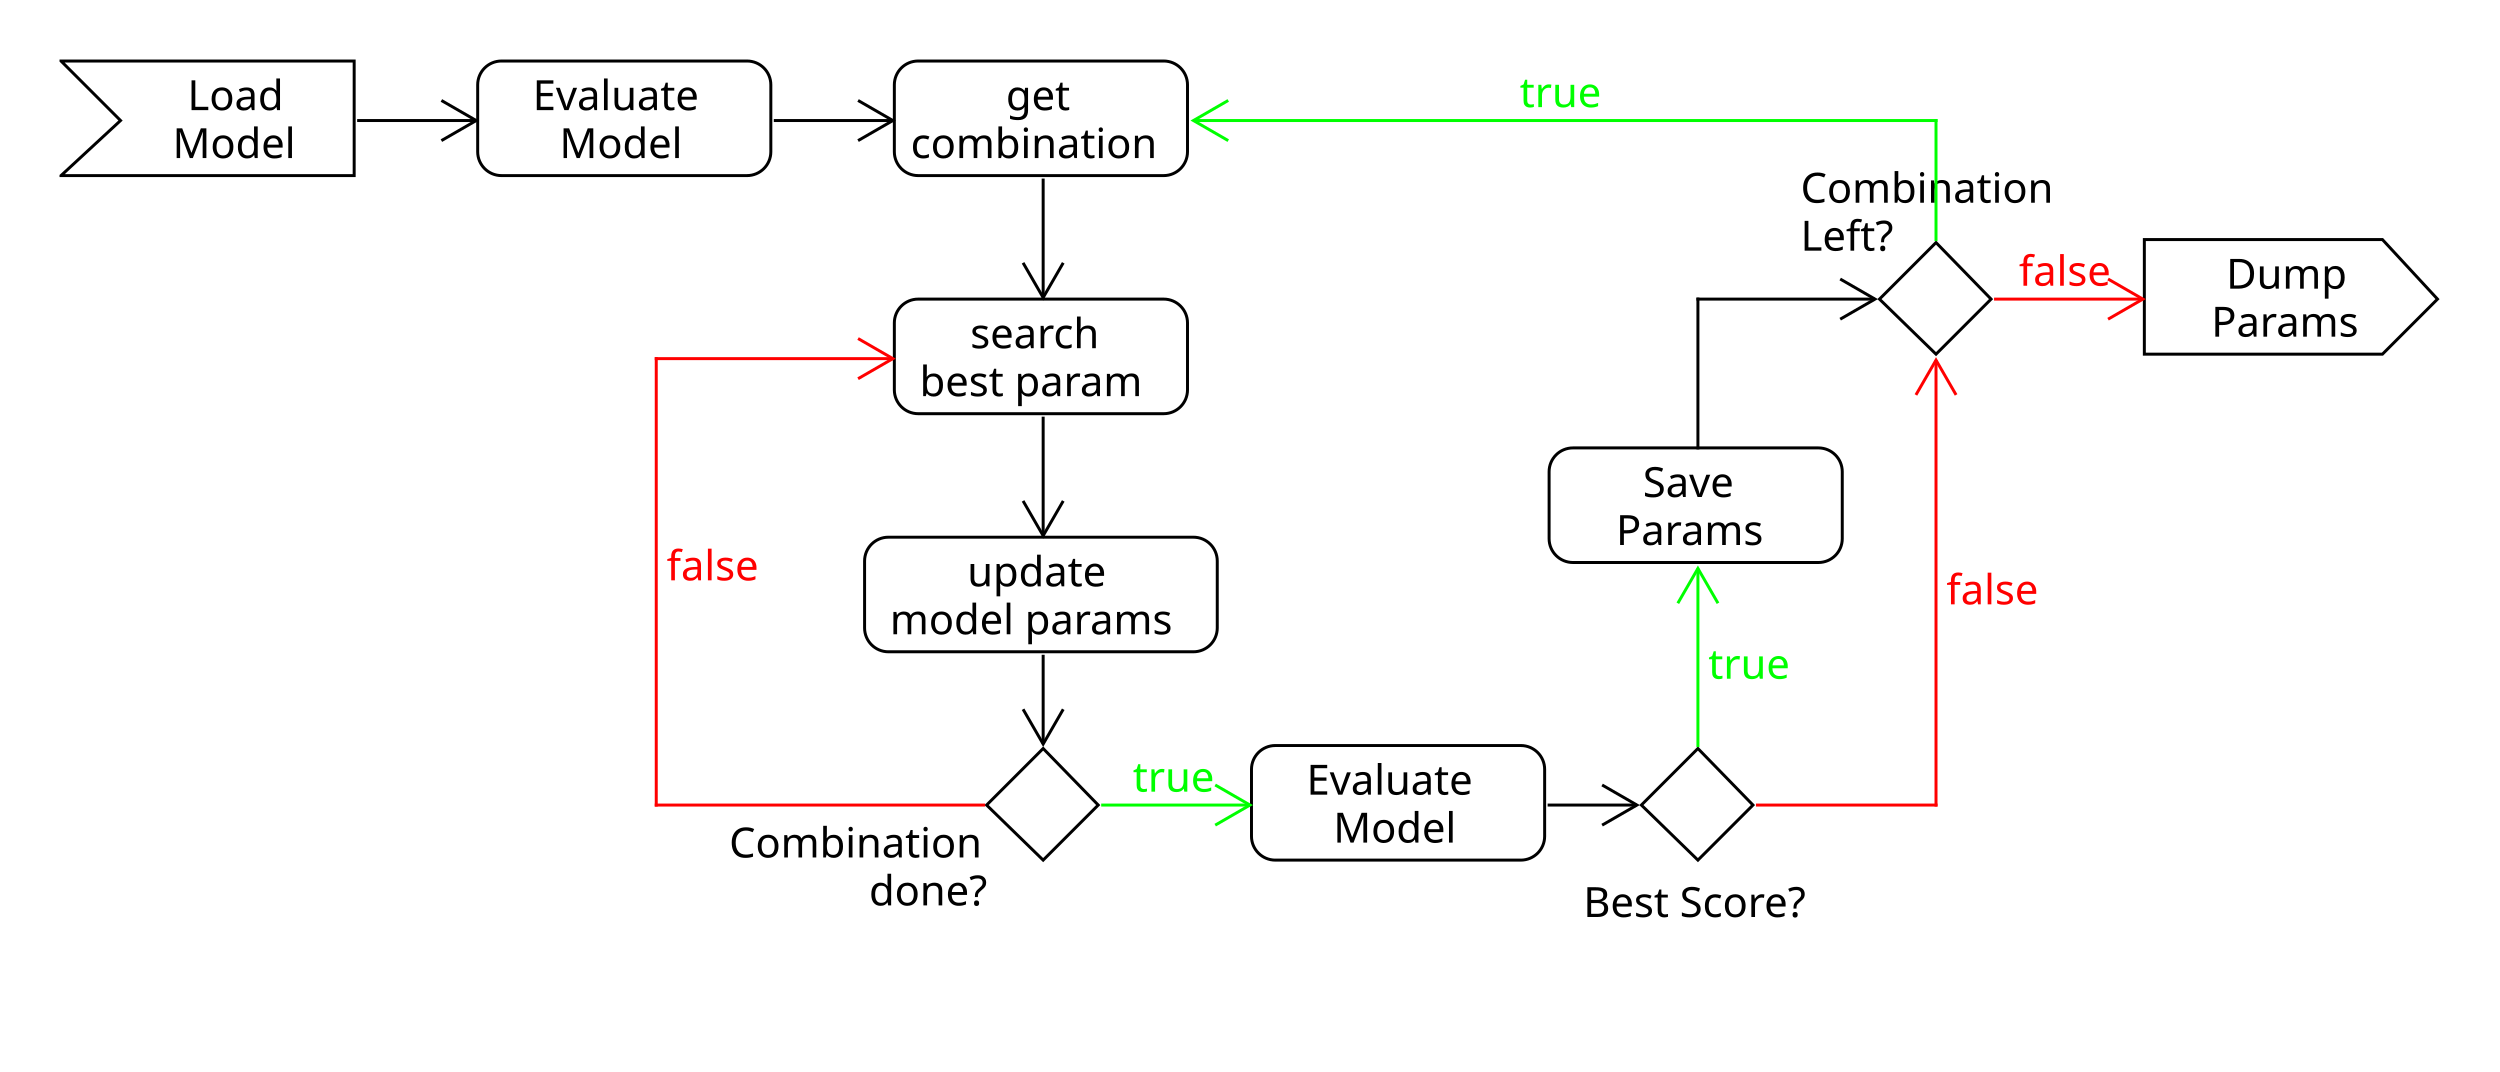
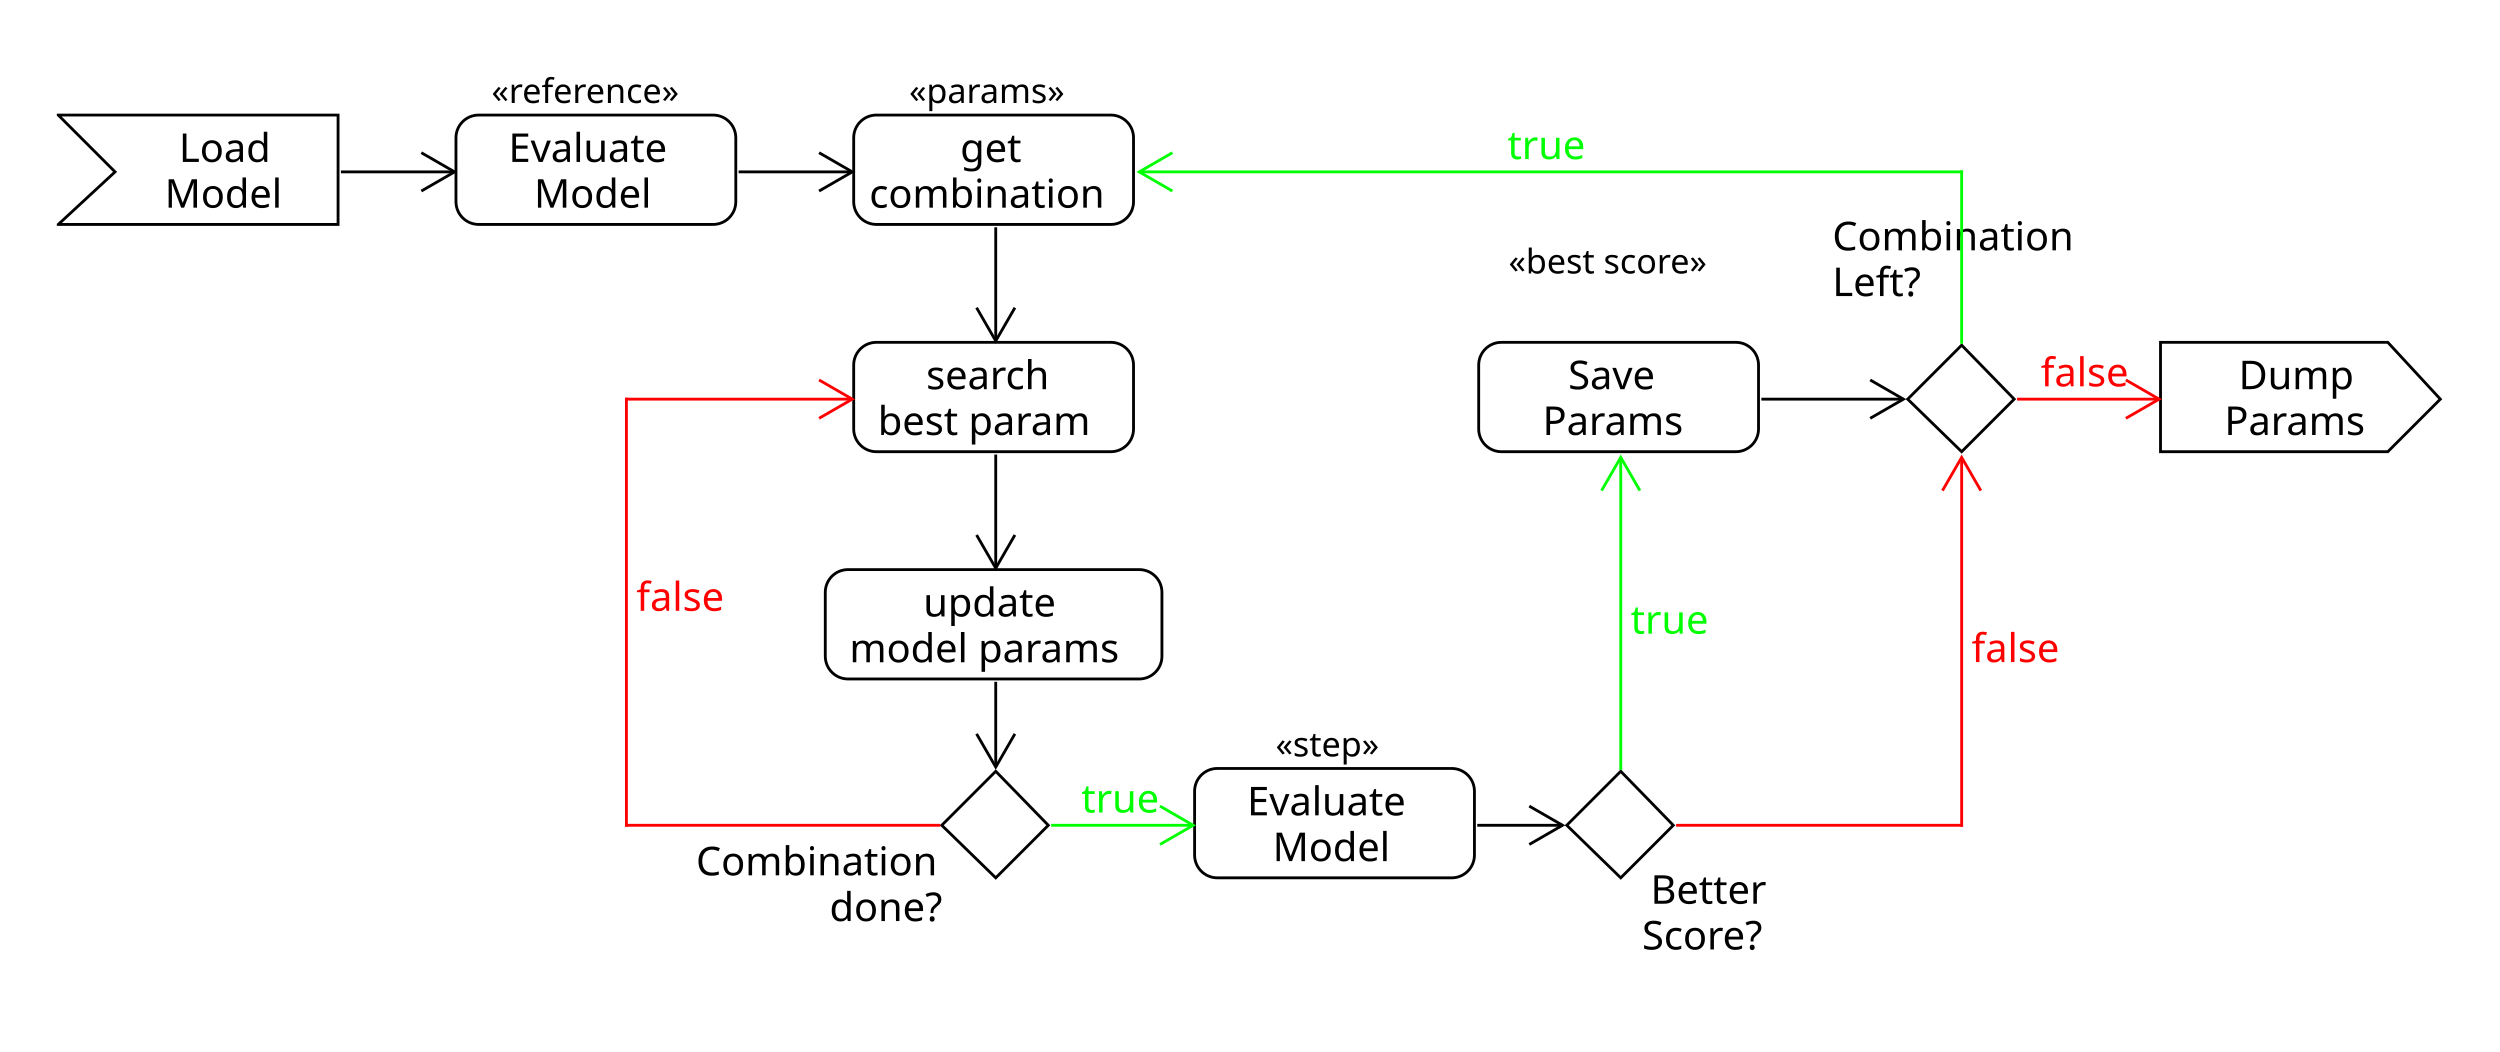
- <svg xmlns="http://www.w3.org/2000/svg" fill-opacity="1" color-rendering="auto" color-interpolation="auto" text-rendering="auto" stroke="black" stroke-linecap="square" width="840" stroke-miterlimit="10" shape-rendering="auto" stroke-opacity="1" fill="black" stroke-dasharray="none" font-weight="normal" stroke-width="1" viewBox="50 180 840 360" height="360" font-family="'Dialog'" font-style="normal" stroke-linejoin="miter" font-size="12px" stroke-dashoffset="0" image-rendering="auto">
+ <svg xmlns="http://www.w3.org/2000/svg" fill-opacity="1" color-rendering="auto" color-interpolation="auto" text-rendering="auto" stroke="black" stroke-linecap="square" width="880" stroke-miterlimit="10" shape-rendering="auto" stroke-opacity="1" fill="black" stroke-dasharray="none" font-weight="normal" stroke-width="1" viewBox="50 160 880 370" height="370" font-family="'Dialog'" font-style="normal" stroke-linejoin="miter" font-size="12px" stroke-dashoffset="0" image-rendering="auto">
  <defs id="genericDefs" />
  <g>
    <defs id="defs1">
      <clipPath clipPathUnits="userSpaceOnUse" id="clipPath1">
        <path d="M0 0 L2147483647 0 L2147483647 2147483647 L0 2147483647 L0 0 Z" />
      </clipPath>
      <clipPath clipPathUnits="userSpaceOnUse" id="clipPath2">
+         <path d="M0 0 L0 30 L100 30 L100 0 Z" />
+       </clipPath>
+       <clipPath clipPathUnits="userSpaceOnUse" id="clipPath3">
        <path d="M0 0 L0 50 L110 50 L110 0 Z" />
      </clipPath>
-       <clipPath clipPathUnits="userSpaceOnUse" id="clipPath3">
+       <clipPath clipPathUnits="userSpaceOnUse" id="clipPath4">
        <path d="M0 0 L0 40 L40 40 L40 0 Z" />
      </clipPath>
-       <clipPath clipPathUnits="userSpaceOnUse" id="clipPath4">
+       <clipPath clipPathUnits="userSpaceOnUse" id="clipPath5">
+         <path d="M0 0 L0 50 L70 50 L70 0 Z" />
+       </clipPath>
+       <clipPath clipPathUnits="userSpaceOnUse" id="clipPath6">
        <path d="M0 0 L0 40 L100 40 L100 0 Z" />
      </clipPath>
-       <clipPath clipPathUnits="userSpaceOnUse" id="clipPath5">
+       <clipPath clipPathUnits="userSpaceOnUse" id="clipPath7">
        <path d="M0 0 L0 40 L120 40 L120 0 Z" />
      </clipPath>
-       <clipPath clipPathUnits="userSpaceOnUse" id="clipPath6">
+       <clipPath clipPathUnits="userSpaceOnUse" id="clipPath8">
        <path d="M0 0 L0 180 L140 180 L140 0 Z" />
      </clipPath>
-       <clipPath clipPathUnits="userSpaceOnUse" id="clipPath7">
+       <clipPath clipPathUnits="userSpaceOnUse" id="clipPath9">
        <path d="M0 0 L0 40 L80 40 L80 0 Z" />
      </clipPath>
-       <clipPath clipPathUnits="userSpaceOnUse" id="clipPath8">
+       <clipPath clipPathUnits="userSpaceOnUse" id="clipPath10">
        <path d="M0 0 L0 70 L30 70 L30 0 Z" />
      </clipPath>
-       <clipPath clipPathUnits="userSpaceOnUse" id="clipPath9">
-         <path d="M0 0 L0 80 L90 80 L90 0 Z" />
-       </clipPath>
-       <clipPath clipPathUnits="userSpaceOnUse" id="clipPath10">
-         <path d="M0 0 L0 180 L120 180 L120 0 Z" />
-       </clipPath>
      <clipPath clipPathUnits="userSpaceOnUse" id="clipPath11">
-         <path d="M0 0 L0 80 L280 80 L280 0 Z" />
+         <path d="M0 0 L0 30 L80 30 L80 0 Z" />
      </clipPath>
      <clipPath clipPathUnits="userSpaceOnUse" id="clipPath12">
-         <path d="M0 0 L0 90 L60 90 L60 0 Z" />
+         <path d="M0 0 L0 160 L160 160 L160 0 Z" />
      </clipPath>
      <clipPath clipPathUnits="userSpaceOnUse" id="clipPath13">
+         <path d="M0 0 L0 100 L320 100 L320 0 Z" />
+       </clipPath>
+       <clipPath clipPathUnits="userSpaceOnUse" id="clipPath14">
+         <path d="M0 0 L0 140 L60 140 L60 0 Z" />
+       </clipPath>
+       <clipPath clipPathUnits="userSpaceOnUse" id="clipPath15">
        <path d="M0 0 L0 30 L60 30 L60 0 Z" />
      </clipPath>
-       <clipPath clipPathUnits="userSpaceOnUse" id="clipPath14">
+       <clipPath clipPathUnits="userSpaceOnUse" id="clipPath16">
        <path d="M0 0 L0 60 L30 60 L30 0 Z" />
      </clipPath>
-       <clipPath clipPathUnits="userSpaceOnUse" id="clipPath15">
+       <clipPath clipPathUnits="userSpaceOnUse" id="clipPath17">
        <path d="M0 0 L0 30 L70 30 L70 0 Z" />
      </clipPath>
    </defs>
+     <g font-family="sans-serif" transform="translate(570,240)">
+       <text x="11" xml:space="preserve" y="16.25" clip-path="url(#clipPath2)" stroke="none">«best score»</text>
+     </g>
+     <g font-family="sans-serif" transform="translate(470,410)">
+       <text x="29" xml:space="preserve" y="16.25" clip-path="url(#clipPath2)" stroke="none">«step»</text>
+     </g>
+     <g font-family="sans-serif" transform="translate(210,180)">
+       <text x="13" xml:space="preserve" y="16.25" clip-path="url(#clipPath2)" stroke="none">«reference»</text>
+     </g>
+     <g font-family="sans-serif" transform="translate(350,180)">
+       <text x="20" xml:space="preserve" y="16.25" clip-path="url(#clipPath2)" stroke="none">«params»</text>
+     </g>
    <g font-family="sans-serif" font-size="14px" transform="translate(280,450)">
-       <text x="15" xml:space="preserve" y="18.109" clip-path="url(#clipPath2)" stroke="none">Combination</text>
-       <text x="62" xml:space="preserve" y="34.219" clip-path="url(#clipPath2)" stroke="none">done?</text>
+       <text x="15" xml:space="preserve" y="18.109" clip-path="url(#clipPath3)" stroke="none">Combination</text>
+       <text x="62" xml:space="preserve" y="34.219" clip-path="url(#clipPath3)" stroke="none">done?</text>
    </g>
    <g fill="rgb(255,255,255)" fill-opacity="0" transform="translate(380,430)" stroke-opacity="0" stroke="rgb(255,255,255)">
-       <path d="M20.5 1.5 L39 20.5 L20.5 39 L1.5 20.5 Z" stroke="none" clip-path="url(#clipPath3)" />
+       <path d="M20.5 1.5 L39 20.5 L20.5 39 L1.5 20.5 Z" stroke="none" clip-path="url(#clipPath4)" />
    </g>
    <g transform="translate(380,430)">
-       <path fill="none" d="M20.5 1.5 L39 20.5 L20.5 39 L1.5 20.5 Z" clip-path="url(#clipPath3)" />
-     </g>
-     <g font-family="sans-serif" font-size="14px" transform="translate(560,470)">
-       <text x="22" xml:space="preserve" y="18.109" clip-path="url(#clipPath2)" stroke="none">Best Score?</text>
-     </g>
-     <g fill="rgb(255,255,255)" fill-opacity="0" transform="translate(680,260)" stroke-opacity="0" stroke="rgb(255,255,255)">
-       <path d="M20.5 1.5 L39 20.5 L20.5 39 L1.5 20.5 Z" stroke="none" clip-path="url(#clipPath3)" />
-     </g>
-     <g transform="translate(680,260)">
-       <path fill="none" d="M20.5 1.5 L39 20.5 L20.5 39 L1.5 20.5 Z" clip-path="url(#clipPath3)" />
-     </g>
-     <g fill="rgb(255,255,255)" fill-opacity="0" transform="translate(570,330)" stroke-opacity="0" stroke="rgb(255,255,255)">
-       <rect x="0.5" y="0.5" clip-path="url(#clipPath4)" width="98.5" rx="8" ry="8" height="38.5" stroke="none" />
-     </g>
-     <g transform="translate(570,330)">
-       <rect x="0.5" y="0.5" clip-path="url(#clipPath4)" fill="none" width="98.5" rx="8" ry="8" height="38.5" />
-       <text x="32" font-size="14px" y="17" clip-path="url(#clipPath4)" font-family="sans-serif" stroke="none" xml:space="preserve">Save</text>
-       <text x="23" font-size="14px" y="33.109" clip-path="url(#clipPath4)" font-family="sans-serif" stroke="none" xml:space="preserve">Params</text>
+       <path fill="none" d="M20.5 1.5 L39 20.5 L20.5 39 L1.5 20.5 Z" clip-path="url(#clipPath4)" />
+     </g>
+     <g font-family="sans-serif" font-size="14px" transform="translate(610,460)">
+       <text x="21" xml:space="preserve" y="18.109" clip-path="url(#clipPath5)" stroke="none">Better</text>
+       <text x="18" xml:space="preserve" y="34.219" clip-path="url(#clipPath5)" stroke="none">Score?</text>
+     </g>
+     <g fill="rgb(255,255,255)" fill-opacity="0" transform="translate(720,280)" stroke-opacity="0" stroke="rgb(255,255,255)">
+       <path d="M20.5 1.5 L39 20.5 L20.5 39 L1.5 20.5 Z" stroke="none" clip-path="url(#clipPath4)" />
+     </g>
+     <g transform="translate(720,280)">
+       <path fill="none" d="M20.5 1.5 L39 20.5 L20.5 39 L1.5 20.5 Z" clip-path="url(#clipPath4)" />
+     </g>
+     <g fill="rgb(255,255,255)" fill-opacity="0" transform="translate(570,280)" stroke-opacity="0" stroke="rgb(255,255,255)">
+       <rect x="0.5" y="0.5" clip-path="url(#clipPath6)" width="98.5" rx="8" ry="8" height="38.5" stroke="none" />
+     </g>
+     <g transform="translate(570,280)">
+       <rect x="0.5" y="0.5" clip-path="url(#clipPath6)" fill="none" width="98.5" rx="8" ry="8" height="38.5" />
+       <text x="32" font-size="14px" y="17" clip-path="url(#clipPath6)" font-family="sans-serif" stroke="none" xml:space="preserve">Save</text>
+       <text x="23" font-size="14px" y="33.109" clip-path="url(#clipPath6)" font-family="sans-serif" stroke="none" xml:space="preserve">Params</text>
    </g>
    <g fill="rgb(255,255,255)" fill-opacity="0" transform="translate(350,200)" stroke-opacity="0" stroke="rgb(255,255,255)">
-       <rect x="0.5" y="0.5" clip-path="url(#clipPath4)" width="98.5" rx="8" ry="8" height="38.5" stroke="none" />
+       <rect x="0.5" y="0.5" clip-path="url(#clipPath6)" width="98.5" rx="8" ry="8" height="38.5" stroke="none" />
    </g>
    <g transform="translate(350,200)">
-       <rect x="0.5" y="0.5" clip-path="url(#clipPath4)" fill="none" width="98.5" rx="8" ry="8" height="38.5" />
-       <text x="38" font-size="14px" y="17" clip-path="url(#clipPath4)" font-family="sans-serif" stroke="none" xml:space="preserve">get</text>
-       <text x="6" font-size="14px" y="33.109" clip-path="url(#clipPath4)" font-family="sans-serif" stroke="none" xml:space="preserve">combination</text>
-     </g>
-     <g fill="rgb(255,255,255)" fill-opacity="0" transform="translate(770,260)" stroke-opacity="0" stroke="rgb(255,255,255)">
-       <path d="M0.5 0.5 L80.5 0.5 L99 20.5 L80.5 39 L0.5 39 Z" stroke="none" clip-path="url(#clipPath4)" />
-     </g>
-     <g transform="translate(770,260)">
-       <path fill="none" d="M0.5 0.5 L80.5 0.5 L99 20.5 L80.5 39 L0.5 39 Z" clip-path="url(#clipPath4)" />
-       <text x="28" font-size="14px" y="17" clip-path="url(#clipPath4)" font-family="sans-serif" stroke="none" xml:space="preserve">Dump</text>
-       <text x="23" font-size="14px" y="33.109" clip-path="url(#clipPath4)" font-family="sans-serif" stroke="none" xml:space="preserve">Params</text>
-     </g>
-     <g font-family="sans-serif" font-size="14px" transform="translate(650,230)">
-       <text x="5" xml:space="preserve" y="18.109" clip-path="url(#clipPath2)" stroke="none">Combination</text>
-       <text x="5" xml:space="preserve" y="34.219" clip-path="url(#clipPath2)" stroke="none">Left?</text>
+       <rect x="0.5" y="0.5" clip-path="url(#clipPath6)" fill="none" width="98.5" rx="8" ry="8" height="38.5" />
+       <text x="38" font-size="14px" y="17" clip-path="url(#clipPath6)" font-family="sans-serif" stroke="none" xml:space="preserve">get</text>
+       <text x="6" font-size="14px" y="33.109" clip-path="url(#clipPath6)" font-family="sans-serif" stroke="none" xml:space="preserve">combination</text>
+     </g>
+     <g fill="rgb(255,255,255)" fill-opacity="0" transform="translate(810,280)" stroke-opacity="0" stroke="rgb(255,255,255)">
+       <path d="M0.5 0.5 L80.5 0.5 L99 20.5 L80.5 39 L0.5 39 Z" stroke="none" clip-path="url(#clipPath6)" />
+     </g>
+     <g transform="translate(810,280)">
+       <path fill="none" d="M0.5 0.5 L80.5 0.5 L99 20.5 L80.5 39 L0.5 39 Z" clip-path="url(#clipPath6)" />
+       <text x="28" font-size="14px" y="17" clip-path="url(#clipPath6)" font-family="sans-serif" stroke="none" xml:space="preserve">Dump</text>
+       <text x="23" font-size="14px" y="33.109" clip-path="url(#clipPath6)" font-family="sans-serif" stroke="none" xml:space="preserve">Params</text>
+     </g>
+     <g font-family="sans-serif" font-size="14px" transform="translate(690,230)">
+       <text x="5" xml:space="preserve" y="18.109" clip-path="url(#clipPath3)" stroke="none">Combination</text>
+       <text x="5" xml:space="preserve" y="34.219" clip-path="url(#clipPath3)" stroke="none">Left?</text>
    </g>
    <g fill="rgb(255,255,255)" fill-opacity="0" transform="translate(600,430)" stroke-opacity="0" stroke="rgb(255,255,255)">
-       <path d="M20.5 1.5 L39 20.5 L20.5 39 L1.5 20.5 Z" stroke="none" clip-path="url(#clipPath3)" />
+       <path d="M20.5 1.5 L39 20.5 L20.5 39 L1.5 20.5 Z" stroke="none" clip-path="url(#clipPath4)" />
    </g>
    <g transform="translate(600,430)">
-       <path fill="none" d="M20.5 1.5 L39 20.5 L20.5 39 L1.5 20.5 Z" clip-path="url(#clipPath3)" />
+       <path fill="none" d="M20.5 1.5 L39 20.5 L20.5 39 L1.5 20.5 Z" clip-path="url(#clipPath4)" />
    </g>
    <g fill="rgb(255,255,255)" fill-opacity="0" transform="translate(470,430)" stroke-opacity="0" stroke="rgb(255,255,255)">
-       <rect x="0.5" y="0.5" clip-path="url(#clipPath4)" width="98.5" rx="8" ry="8" height="38.5" stroke="none" />
+       <rect x="0.5" y="0.5" clip-path="url(#clipPath6)" width="98.5" rx="8" ry="8" height="38.5" stroke="none" />
    </g>
    <g transform="translate(470,430)">
-       <rect x="0.5" y="0.5" clip-path="url(#clipPath4)" fill="none" width="98.5" rx="8" ry="8" height="38.5" />
-       <text x="19" font-size="14px" y="17" clip-path="url(#clipPath4)" font-family="sans-serif" stroke="none" xml:space="preserve">Evaluate</text>
-       <text x="28" font-size="14px" y="33.109" clip-path="url(#clipPath4)" font-family="sans-serif" stroke="none" xml:space="preserve">Model</text>
+       <rect x="0.5" y="0.5" clip-path="url(#clipPath6)" fill="none" width="98.5" rx="8" ry="8" height="38.5" />
+       <text x="19" font-size="14px" y="17" clip-path="url(#clipPath6)" font-family="sans-serif" stroke="none" xml:space="preserve">Evaluate</text>
+       <text x="28" font-size="14px" y="33.109" clip-path="url(#clipPath6)" font-family="sans-serif" stroke="none" xml:space="preserve">Model</text>
    </g>
    <g fill="rgb(255,255,255)" fill-opacity="0" transform="translate(210,200)" stroke-opacity="0" stroke="rgb(255,255,255)">
-       <rect x="0.5" y="0.5" clip-path="url(#clipPath4)" width="98.5" rx="8" ry="8" height="38.5" stroke="none" />
+       <rect x="0.5" y="0.5" clip-path="url(#clipPath6)" width="98.5" rx="8" ry="8" height="38.5" stroke="none" />
    </g>
    <g transform="translate(210,200)">
-       <rect x="0.5" y="0.5" clip-path="url(#clipPath4)" fill="none" width="98.5" rx="8" ry="8" height="38.5" />
-       <text x="19" font-size="14px" y="17" clip-path="url(#clipPath4)" font-family="sans-serif" stroke="none" xml:space="preserve">Evaluate</text>
-       <text x="28" font-size="14px" y="33.109" clip-path="url(#clipPath4)" font-family="sans-serif" stroke="none" xml:space="preserve">Model</text>
+       <rect x="0.5" y="0.5" clip-path="url(#clipPath6)" fill="none" width="98.5" rx="8" ry="8" height="38.5" />
+       <text x="19" font-size="14px" y="17" clip-path="url(#clipPath6)" font-family="sans-serif" stroke="none" xml:space="preserve">Evaluate</text>
+       <text x="28" font-size="14px" y="33.109" clip-path="url(#clipPath6)" font-family="sans-serif" stroke="none" xml:space="preserve">Model</text>
    </g>
    <g fill="rgb(255,255,255)" fill-opacity="0" transform="translate(70,200)" stroke-opacity="0" stroke="rgb(255,255,255)">
-       <path d="M0.5 0.5 L99 0.5 L99 39 L0.5 39 L20.5 20.5 Z" stroke="none" clip-path="url(#clipPath4)" />
+       <path d="M0.5 0.5 L99 0.5 L99 39 L0.5 39 L20.5 20.5 Z" stroke="none" clip-path="url(#clipPath6)" />
    </g>
    <g transform="translate(70,200)">
-       <path fill="none" d="M0.5 0.5 L99 0.5 L99 39 L0.5 39 L20.5 20.5 Z" clip-path="url(#clipPath4)" />
-       <text x="43" font-size="14px" y="17" clip-path="url(#clipPath4)" font-family="sans-serif" stroke="none" xml:space="preserve">Load</text>
-       <text x="38" font-size="14px" y="33.109" clip-path="url(#clipPath4)" font-family="sans-serif" stroke="none" xml:space="preserve">Model</text>
+       <path fill="none" d="M0.5 0.5 L99 0.5 L99 39 L0.5 39 L20.5 20.5 Z" clip-path="url(#clipPath6)" />
+       <text x="43" font-size="14px" y="17" clip-path="url(#clipPath6)" font-family="sans-serif" stroke="none" xml:space="preserve">Load</text>
+       <text x="38" font-size="14px" y="33.109" clip-path="url(#clipPath6)" font-family="sans-serif" stroke="none" xml:space="preserve">Model</text>
    </g>
    <g fill="rgb(255,255,255)" fill-opacity="0" transform="translate(340,360)" stroke-opacity="0" stroke="rgb(255,255,255)">
-       <rect x="0.5" y="0.5" clip-path="url(#clipPath5)" width="118.5" rx="8" ry="8" height="38.5" stroke="none" />
+       <rect x="0.5" y="0.5" clip-path="url(#clipPath7)" width="118.5" rx="8" ry="8" height="38.5" stroke="none" />
    </g>
    <g transform="translate(340,360)">
-       <rect x="0.5" y="0.5" clip-path="url(#clipPath5)" fill="none" width="118.5" rx="8" ry="8" height="38.5" />
-       <text x="35" font-size="14px" y="17" clip-path="url(#clipPath5)" font-family="sans-serif" stroke="none" xml:space="preserve">update </text>
-       <text x="9" font-size="14px" y="33.109" clip-path="url(#clipPath5)" font-family="sans-serif" stroke="none" xml:space="preserve">model params </text>
+       <rect x="0.5" y="0.5" clip-path="url(#clipPath7)" fill="none" width="118.5" rx="8" ry="8" height="38.5" />
+       <text x="35" font-size="14px" y="17" clip-path="url(#clipPath7)" font-family="sans-serif" stroke="none" xml:space="preserve">update </text>
+       <text x="9" font-size="14px" y="33.109" clip-path="url(#clipPath7)" font-family="sans-serif" stroke="none" xml:space="preserve">model params </text>
    </g>
    <g fill="rgb(255,255,255)" fill-opacity="0" transform="translate(350,280)" stroke-opacity="0" stroke="rgb(255,255,255)">
-       <rect x="0.5" y="0.5" clip-path="url(#clipPath4)" width="98.5" rx="8" ry="8" height="38.5" stroke="none" />
+       <rect x="0.5" y="0.5" clip-path="url(#clipPath6)" width="98.5" rx="8" ry="8" height="38.5" stroke="none" />
    </g>
    <g transform="translate(350,280)">
-       <rect x="0.5" y="0.5" clip-path="url(#clipPath4)" fill="none" width="98.5" rx="8" ry="8" height="38.5" />
-       <text x="26" font-size="14px" y="17" clip-path="url(#clipPath4)" font-family="sans-serif" stroke="none" xml:space="preserve">search</text>
-       <text x="9" font-size="14px" y="33.109" clip-path="url(#clipPath4)" font-family="sans-serif" stroke="none" xml:space="preserve">best param</text>
+       <rect x="0.5" y="0.5" clip-path="url(#clipPath6)" fill="none" width="98.5" rx="8" ry="8" height="38.5" />
+       <text x="26" font-size="14px" y="17" clip-path="url(#clipPath6)" font-family="sans-serif" stroke="none" xml:space="preserve">search</text>
+       <text x="9" font-size="14px" y="33.109" clip-path="url(#clipPath6)" font-family="sans-serif" stroke="none" xml:space="preserve">best param</text>
    </g>
    <g fill="red" transform="translate(260,290)" stroke="red">
-       <path fill="none" d="M89.5 10.5 L10.5 10.5" clip-path="url(#clipPath6)" />
-       <path fill="none" d="M10.5 10.5 L10.5 160.5" clip-path="url(#clipPath6)" />
-       <path fill="none" d="M10.5 160.5 L120.5 160.5" clip-path="url(#clipPath6)" />
-       <path fill="none" d="M78.742 4 L90 10.5 L78.742 17" clip-path="url(#clipPath6)" />
-       <text x="14" font-size="14px" y="85" clip-path="url(#clipPath6)" font-family="sans-serif" stroke="none" xml:space="preserve">false</text>
+       <path fill="none" d="M89.5 10.5 L10.5 10.5" clip-path="url(#clipPath8)" />
+       <path fill="none" d="M10.5 10.5 L10.5 160.5" clip-path="url(#clipPath8)" />
+       <path fill="none" d="M10.5 160.5 L120.5 160.5" clip-path="url(#clipPath8)" />
+       <path fill="none" d="M78.742 4 L90 10.5 L78.742 17" clip-path="url(#clipPath8)" />
+       <text x="14" font-size="14px" y="85" clip-path="url(#clipPath8)" font-family="sans-serif" stroke="none" xml:space="preserve">false</text>
    </g>
    <g fill="lime" transform="translate(410,430)" stroke="lime">
-       <path fill="none" d="M59.5 20.5 L10.5 20.5" clip-path="url(#clipPath7)" />
-       <path fill="none" d="M48.742 14 L60 20.5 L48.742 27" clip-path="url(#clipPath7)" />
-       <text x="20.634" font-size="14px" y="16" clip-path="url(#clipPath7)" font-family="sans-serif" stroke="none" xml:space="preserve">true</text>
+       <path fill="none" d="M59.5 20.5 L10.5 20.5" clip-path="url(#clipPath9)" />
+       <path fill="none" d="M48.742 14 L60 20.5 L48.742 27" clip-path="url(#clipPath9)" />
+       <text x="20.634" font-size="14px" y="16" clip-path="url(#clipPath9)" font-family="sans-serif" stroke="none" xml:space="preserve">true</text>
    </g>
    <g transform="translate(390,230)">
-       <path fill="none" d="M10.5 49.5 L10.5 10.5" clip-path="url(#clipPath8)" />
-       <path fill="none" d="M17 38.742 L10.5 50 L4 38.742" clip-path="url(#clipPath8)" />
-     </g>
-     <g transform="translate(610,270)">
-       <path fill="none" d="M69.5 10.5 L10.5 10.5" clip-path="url(#clipPath9)" />
-       <path fill="none" d="M10.5 10.5 L10.5 60.5" clip-path="url(#clipPath9)" />
-       <path fill="none" d="M58.742 4 L70 10.5 L58.742 17" clip-path="url(#clipPath9)" />
-     </g>
-     <g fill="red" transform="translate(710,260)" stroke="red">
-       <path fill="none" d="M59.5 20.5 L10.5 20.5" clip-path="url(#clipPath7)" />
-       <path fill="none" d="M48.742 14 L60 20.5 L48.742 27" clip-path="url(#clipPath7)" />
-       <text x="18.348" font-size="14px" y="16" clip-path="url(#clipPath7)" font-family="sans-serif" stroke="none" xml:space="preserve">false</text>
-     </g>
-     <g fill="red" transform="translate(630,290)" stroke="red">
-       <path fill="none" d="M70.5 11.5 L70.5 160.5" clip-path="url(#clipPath10)" />
-       <path fill="none" d="M70.5 160.5 L10.5 160.5" clip-path="url(#clipPath10)" />
-       <path fill="none" d="M64 22.258 L70.5 11 L77 22.258" clip-path="url(#clipPath10)" />
-       <text x="74" font-size="14px" y="93.055" clip-path="url(#clipPath10)" font-family="sans-serif" stroke="none" xml:space="preserve">false</text>
+       <path fill="none" d="M10.5 49.5 L10.5 10.5" clip-path="url(#clipPath10)" />
+       <path fill="none" d="M17 38.742 L10.5 50 L4 38.742" clip-path="url(#clipPath10)" />
+     </g>
+     <g transform="translate(660,290)">
+       <path fill="none" d="M59.5 10.5 L10.5 10.5" clip-path="url(#clipPath11)" />
+       <path fill="none" d="M48.742 4 L60 10.5 L48.742 17" clip-path="url(#clipPath11)" />
+     </g>
+     <g fill="red" transform="translate(750,280)" stroke="red">
+       <path fill="none" d="M59.5 20.5 L10.5 20.5" clip-path="url(#clipPath9)" />
+       <path fill="none" d="M48.742 14 L60 20.5 L48.742 27" clip-path="url(#clipPath9)" />
+       <text x="18.348" font-size="14px" y="16" clip-path="url(#clipPath9)" font-family="sans-serif" stroke="none" xml:space="preserve">false</text>
+     </g>
+     <g fill="red" transform="translate(630,310)" stroke="red">
+       <path fill="none" d="M110.5 11.5 L110.5 140.5" clip-path="url(#clipPath12)" />
+       <path fill="none" d="M110.5 140.5 L10.5 140.5" clip-path="url(#clipPath12)" />
+       <path fill="none" d="M104 22.258 L110.5 11 L117 22.258" clip-path="url(#clipPath12)" />
+       <text x="114" font-size="14px" y="83.055" clip-path="url(#clipPath12)" font-family="sans-serif" stroke="none" xml:space="preserve">false</text>
    </g>
    <g fill="lime" transform="translate(440,200)" stroke="lime">
-       <path fill="none" d="M11.5 20.5 L260.5 20.5" clip-path="url(#clipPath11)" />
-       <path fill="none" d="M260.5 20.5 L260.5 60.5" clip-path="url(#clipPath11)" />
-       <path fill="none" d="M22.258 27 L11 20.5 L22.258 14" clip-path="url(#clipPath11)" />
-       <text x="120.634" font-size="14px" y="16" clip-path="url(#clipPath11)" font-family="sans-serif" stroke="none" xml:space="preserve">true</text>
-     </g>
-     <g fill="lime" transform="translate(610,360)" stroke="lime">
-       <path fill="none" d="M10.5 11.5 L10.5 70.5" clip-path="url(#clipPath12)" />
-       <path fill="none" d="M4 22.258 L10.5 11 L17 22.258" clip-path="url(#clipPath12)" />
-       <text x="14" font-size="14px" y="48.055" clip-path="url(#clipPath12)" font-family="sans-serif" stroke="none" xml:space="preserve">true</text>
+       <path fill="none" d="M11.5 20.5 L300.5 20.5" clip-path="url(#clipPath13)" />
+       <path fill="none" d="M300.5 20.5 L300.5 80.5" clip-path="url(#clipPath13)" />
+       <path fill="none" d="M22.258 27 L11 20.5 L22.258 14" clip-path="url(#clipPath13)" />
+       <text x="140.634" font-size="14px" y="16" clip-path="url(#clipPath13)" font-family="sans-serif" stroke="none" xml:space="preserve">true</text>
+     </g>
+     <g fill="lime" transform="translate(610,310)" stroke="lime">
+       <path fill="none" d="M10.5 11.5 L10.5 120.5" clip-path="url(#clipPath14)" />
+       <path fill="none" d="M4 22.258 L10.5 11 L17 22.258" clip-path="url(#clipPath14)" />
+       <text x="14" font-size="14px" y="73.055" clip-path="url(#clipPath14)" font-family="sans-serif" stroke="none" xml:space="preserve">true</text>
    </g>
    <g transform="translate(560,440)">
-       <path fill="none" d="M39.5 10.5 L10.5 10.5" clip-path="url(#clipPath13)" />
-       <path fill="none" d="M28.742 4 L40 10.5 L28.742 17" clip-path="url(#clipPath13)" />
+       <path fill="none" d="M39.5 10.5 L10.5 10.5" clip-path="url(#clipPath15)" />
+       <path fill="none" d="M28.742 4 L40 10.5 L28.742 17" clip-path="url(#clipPath15)" />
    </g>
    <g transform="translate(390,390)">
-       <path fill="none" d="M10.5 39.5 L10.5 10.5" clip-path="url(#clipPath14)" />
-       <path fill="none" d="M17 28.742 L10.5 40 L4 28.742" clip-path="url(#clipPath14)" />
+       <path fill="none" d="M10.5 39.5 L10.5 10.5" clip-path="url(#clipPath16)" />
+       <path fill="none" d="M17 28.742 L10.5 40 L4 28.742" clip-path="url(#clipPath16)" />
    </g>
    <g transform="translate(390,310)">
-       <path fill="none" d="M10.5 49.5 L10.5 10.5" clip-path="url(#clipPath8)" />
-       <path fill="none" d="M17 38.742 L10.5 50 L4 38.742" clip-path="url(#clipPath8)" />
+       <path fill="none" d="M10.5 49.5 L10.5 10.5" clip-path="url(#clipPath10)" />
+       <path fill="none" d="M17 38.742 L10.5 50 L4 38.742" clip-path="url(#clipPath10)" />
    </g>
    <g transform="translate(300,210)">
-       <path fill="none" d="M49.5 10.5 L10.5 10.5" clip-path="url(#clipPath15)" />
-       <path fill="none" d="M38.742 4 L50 10.5 L38.742 17" clip-path="url(#clipPath15)" />
+       <path fill="none" d="M49.5 10.5 L10.5 10.5" clip-path="url(#clipPath17)" />
+       <path fill="none" d="M38.742 4 L50 10.5 L38.742 17" clip-path="url(#clipPath17)" />
    </g>
    <g transform="translate(160,210)">
-       <path fill="none" d="M49.5 10.5 L10.5 10.5" clip-path="url(#clipPath15)" />
-       <path fill="none" d="M38.742 4 L50 10.5 L38.742 17" clip-path="url(#clipPath15)" />
+       <path fill="none" d="M49.5 10.5 L10.5 10.5" clip-path="url(#clipPath17)" />
+       <path fill="none" d="M38.742 4 L50 10.5 L38.742 17" clip-path="url(#clipPath17)" />
    </g>
  </g>
</svg>
